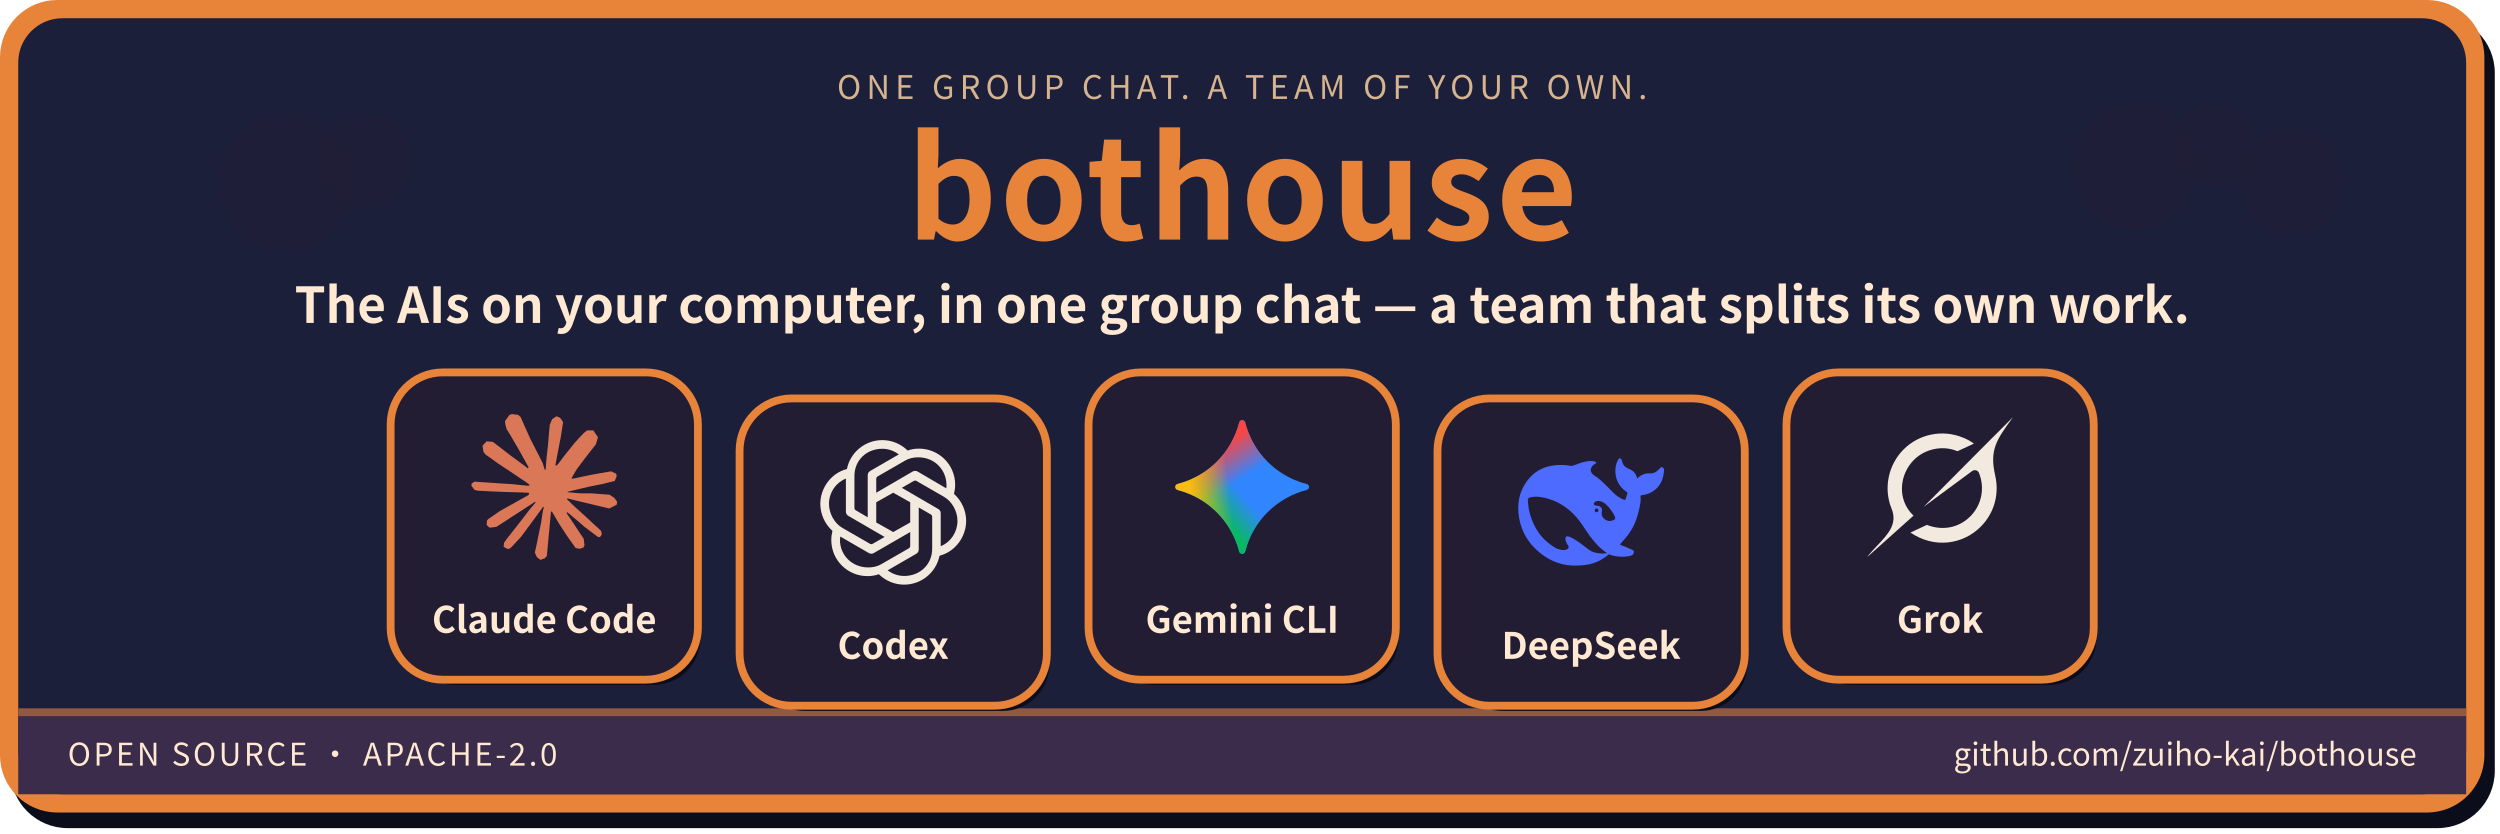
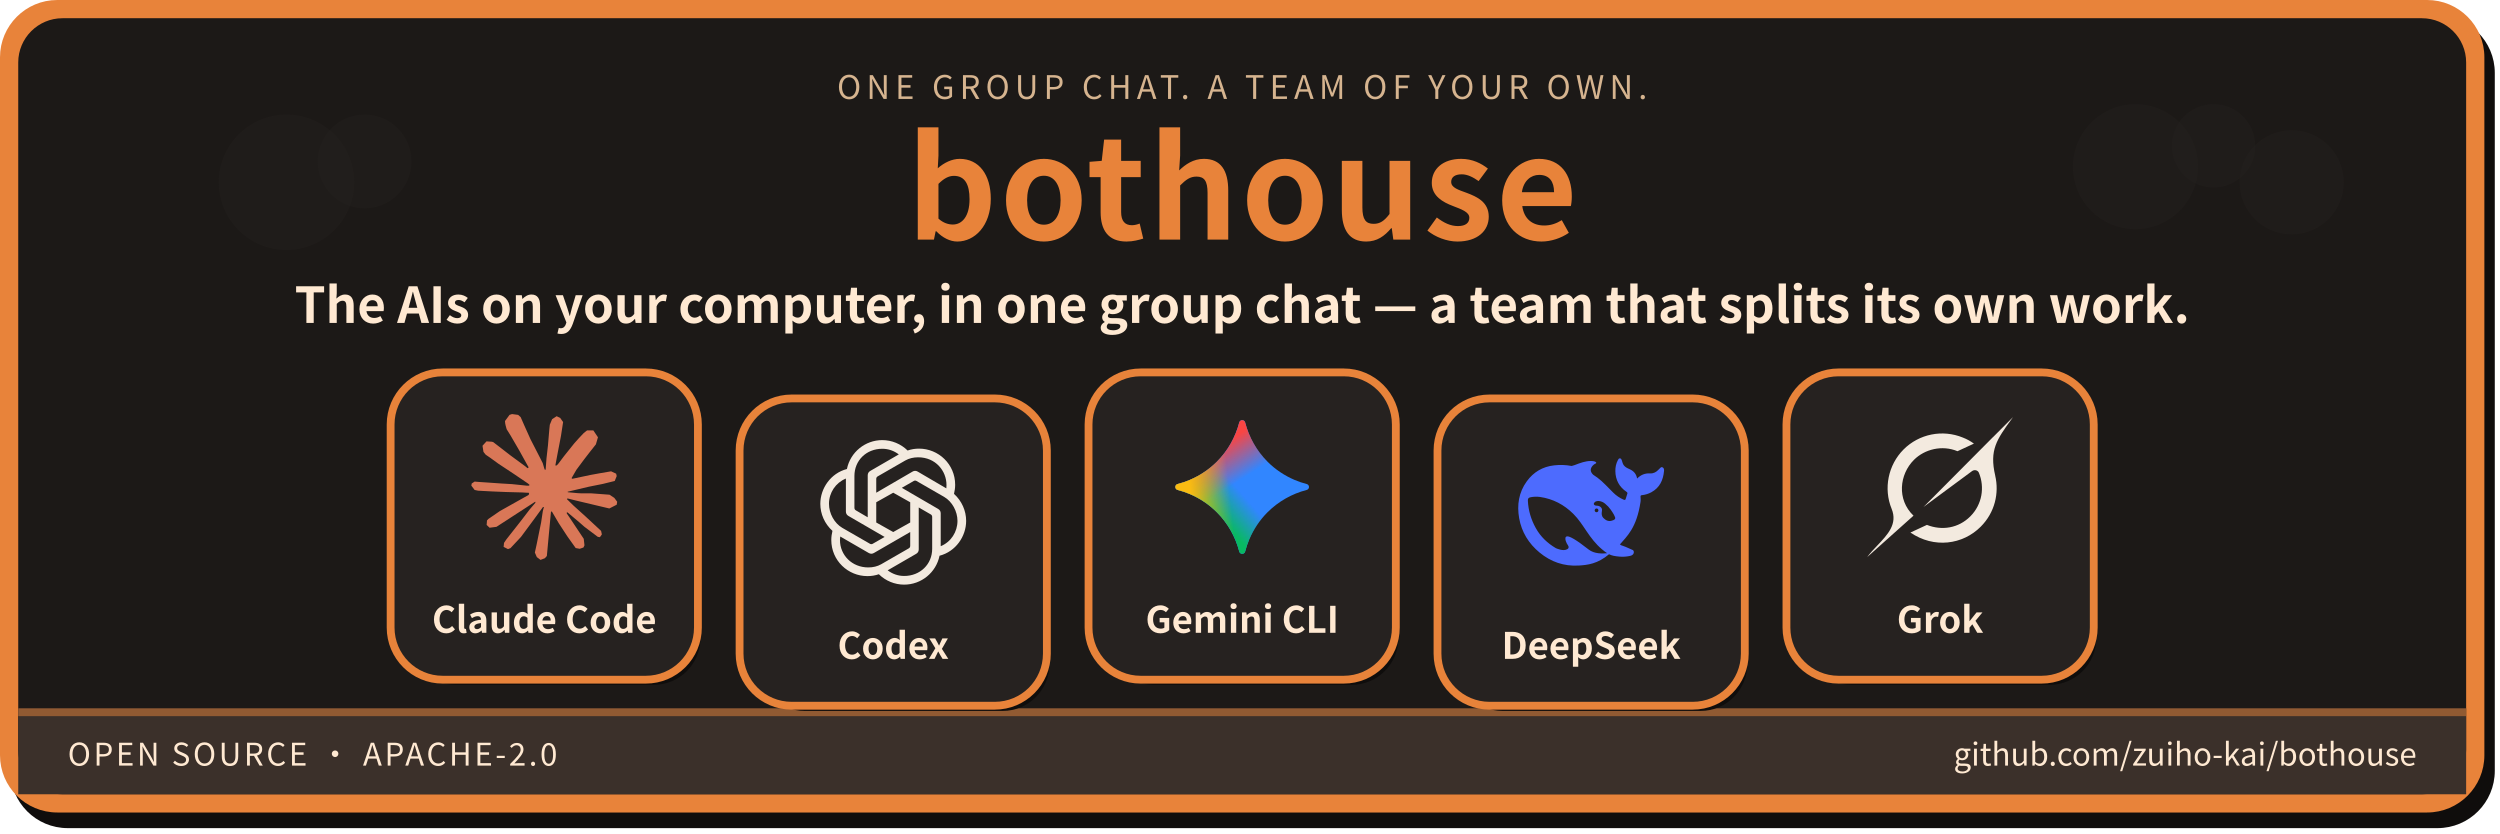
<svg xmlns="http://www.w3.org/2000/svg" width="960" height="320" viewBox="0 0 960 320" role="img" aria-label="bothouse" font-family="'PingFang SC','Hiragino Sans GB','Microsoft YaHei','Noto Sans CJK SC',-apple-system,'Segoe UI',sans-serif">
  <defs />
-   <rect x="4" y="6" width="954" height="312" rx="22" fill="#0b0d1a" />
+   <rect x="4" y="6" width="954" height="312" rx="22" fill="#0f0d0c" />
  <rect x="0" y="0" width="954" height="312" rx="22" fill="#e8833a" />
-   <rect x="7" y="7" width="940" height="298" rx="17" fill="#1b1f3a" />
-   <circle cx="110" cy="70" r="26" fill="#221d33" opacity="0.35" />
-   <circle cx="140" cy="62" r="18" fill="#221d33" opacity="0.35" />
-   <circle cx="820" cy="64" r="24" fill="#221d33" opacity="0.35" />
-   <circle cx="850" cy="56" r="16" fill="#221d33" opacity="0.35" />
-   <circle cx="880" cy="70" r="20" fill="#221d33" opacity="0.35" />
-   <rect x="7" y="272" width="940" height="33" fill="#3a2c4a" />
+   <rect x="7" y="7" width="940" height="298" rx="17" fill="#1c1917" />
+   <circle cx="110" cy="70" r="26" fill="#262220" opacity="0.35" />
+   <circle cx="140" cy="62" r="18" fill="#262220" opacity="0.35" />
+   <circle cx="820" cy="64" r="24" fill="#262220" opacity="0.35" />
+   <circle cx="850" cy="56" r="16" fill="#262220" opacity="0.35" />
+   <circle cx="880" cy="70" r="20" fill="#262220" opacity="0.35" />
+   <rect x="7" y="272" width="940" height="33" fill="#3b302a" />
  <rect x="7" y="272" width="940" height="3" fill="#e8833a" opacity="0.5" />
  <text x="477" y="38" font-size="12.5" letter-spacing="2" fill="#d6b48f" text-anchor="middle">ONE GROUP CHAT. A TEAM OF YOUR OWN.</text>
  <text x="477" y="92" font-size="54" font-weight="800" fill="#e8833a" text-anchor="middle" letter-spacing="1">bothouse</text>
  <text x="477" y="124" font-size="19" font-weight="600" fill="#ffe9d2" text-anchor="middle">The AIs on your computer, in one group chat — a team that splits its own work.</text>
-   <rect x="157.0" y="151" width="112" height="112" rx="18" fill="#0b0d1a" />
-   <rect x="150.0" y="143" width="118" height="118" rx="20" fill="#221d33" stroke="#e8833a" stroke-width="3" />
+   <rect x="157.0" y="151" width="112" height="112" rx="18" fill="#0f0d0c" />
+   <rect x="150.0" y="143" width="118" height="118" rx="20" fill="#262220" stroke="#e8833a" stroke-width="3" />
  <g transform="translate(181.0,159) scale(2.333333)">
    <path d="M4.709 15.955l4.72-2.647.08-.23-.08-.128H9.2l-.79-.048-2.698-.073-2.339-.097-2.266-.122-.571-.121L0 11.784l.055-.352.48-.321.686.06 1.52.103 2.278.158 1.652.097 2.449.255h.389l.055-.157-.134-.098-.103-.097-2.358-1.596-2.552-1.688-1.336-.972-.724-.491-.364-.462-.158-1.008.656-.722.881.06.225.061.893.686 1.908 1.476 2.491 1.833.365.304.145-.103.019-.073-.164-.274-1.355-2.446-1.446-2.49-.644-1.032-.17-.619a2.97 2.97 0 01-.104-.729L6.283.134 6.696 0l.996.134.42.364.62 1.414 1.002 2.229 1.555 3.03.456.898.243.832.091.255h.158V9.01l.128-1.706.237-2.095.23-2.695.08-.76.376-.91.747-.492.584.28.48.685-.067.444-.286 1.851-.559 2.903-.364 1.942h.212l.243-.242.985-1.306 1.652-2.064.73-.82.85-.904.547-.431h1.033l.76 1.129-.34 1.166-1.064 1.347-.881 1.142-1.264 1.7-.79 1.36.073.11.188-.02 2.856-.606 1.543-.28 1.841-.315.833.388.091.395-.328.807-1.969.486-2.309.462-3.439.813-.042.03.049.061 1.549.146.662.036h1.622l3.02.225.79.522.474.638-.079.485-1.215.62-1.64-.389-3.829-.91-1.312-.329h-.182v.11l1.093 1.068 2.006 1.81 2.509 2.33.127.578-.322.455-.34-.049-2.205-1.657-.851-.747-1.926-1.62h-.128v.17l.444.649 2.345 3.521.122 1.08-.17.353-.608.213-.668-.122-1.374-1.925-1.415-2.167-1.143-1.943-.14.08-.674 7.254-.316.37-.729.28-.607-.461-.322-.747.322-1.476.389-1.924.315-1.53.286-1.9.17-.632-.012-.042-.14.018-1.434 1.967-2.18 2.945-1.726 1.845-.414.164-.717-.37.067-.662.401-.589 2.388-3.036 1.44-1.882.93-1.086-.006-.158h-.055L4.132 18.56l-1.13.146-.487-.456.061-.746.231-.243 1.908-1.312-.006.006z" fill="#D97757" fill-rule="nonzero" />
  </g>
  <text x="209.0" y="243" font-size="14" font-weight="700" fill="#ffe9d2" text-anchor="middle">Claude Code</text>
-   <rect x="291.0" y="161" width="112" height="112" rx="18" fill="#0b0d1a" />
-   <rect x="284.0" y="153" width="118" height="118" rx="20" fill="#221d33" stroke="#e8833a" stroke-width="3" />
+   <rect x="291.0" y="161" width="112" height="112" rx="18" fill="#0f0d0c" />
+   <rect x="284.0" y="153" width="118" height="118" rx="20" fill="#262220" stroke="#e8833a" stroke-width="3" />
  <g transform="translate(315.0,169) scale(2.333333)" fill="#f3eadf" fill-rule="evenodd">
    <path d="M9.205 8.658v-2.26c0-.19.072-.333.238-.428l4.543-2.616c.619-.357 1.356-.523 2.117-.523 2.854 0 4.662 2.212 4.662 4.566 0 .167 0 .357-.024.547l-4.71-2.759a.797.797 0 00-.856 0l-5.97 3.473zm10.609 8.8V12.06c0-.333-.143-.57-.429-.737l-5.97-3.473 1.95-1.118a.433.433 0 01.476 0l4.543 2.617c1.309.76 2.189 2.378 2.189 3.948 0 1.808-1.07 3.473-2.76 4.163zM7.802 12.703l-1.95-1.142c-.167-.095-.239-.238-.239-.428V5.899c0-2.545 1.95-4.472 4.591-4.472 1 0 1.927.333 2.712.928L8.23 5.067c-.285.166-.428.404-.428.737v6.898zM12 15.128l-2.795-1.57v-3.33L12 8.658l2.795 1.57v3.33L12 15.128zm1.796 7.23c-1 0-1.927-.332-2.712-.927l4.686-2.712c.285-.166.428-.404.428-.737v-6.898l1.974 1.142c.167.095.238.238.238.428v5.233c0 2.545-1.974 4.472-4.614 4.472zm-5.637-5.303l-4.544-2.617c-1.308-.761-2.188-2.378-2.188-3.948A4.482 4.482 0 014.21 6.327v5.423c0 .333.143.571.428.738l5.947 3.449-1.95 1.118a.432.432 0 01-.476 0zm-.262 3.9c-2.688 0-4.662-2.021-4.662-4.519 0-.19.024-.38.047-.57l4.686 2.71c.286.167.571.167.856 0l5.97-3.448v2.26c0 .19-.07.333-.237.428l-4.543 2.616c-.619.357-1.356.523-2.117.523zm5.899 2.83a5.947 5.947 0 005.827-4.756C22.287 18.339 24 15.84 24 13.296c0-1.665-.713-3.282-1.998-4.448.119-.5.19-.999.19-1.498 0-3.401-2.759-5.947-5.946-5.947-.642 0-1.26.095-1.88.31A5.962 5.962 0 0010.205 0a5.947 5.947 0 00-5.827 4.757C1.713 5.447 0 7.945 0 10.49c0 1.666.713 3.283 1.998 4.448-.119.5-.19 1-.19 1.499 0 3.401 2.759 5.946 5.946 5.946.642 0 1.26-.095 1.88-.309a5.96 5.96 0 004.162 1.713z" />
  </g>
  <text x="343.0" y="253" font-size="14" font-weight="700" fill="#ffe9d2" text-anchor="middle">Codex</text>
-   <rect x="425.0" y="151" width="112" height="112" rx="18" fill="#0b0d1a" />
-   <rect x="418.0" y="143" width="118" height="118" rx="20" fill="#221d33" stroke="#e8833a" stroke-width="3" />
+   <rect x="425.0" y="151" width="112" height="112" rx="18" fill="#0f0d0c" />
+   <rect x="418.0" y="143" width="118" height="118" rx="20" fill="#262220" stroke="#e8833a" stroke-width="3" />
  <g transform="translate(449.0,159) scale(2.333333)">
    <path d="M20.616 10.835a14.147 14.147 0 01-4.45-3.001 14.111 14.111 0 01-3.678-6.452.503.503 0 00-.975 0 14.134 14.134 0 01-3.679 6.452 14.155 14.155 0 01-4.45 3.001c-.65.28-1.318.505-2.002.678a.502.502 0 000 .975c.684.172 1.35.397 2.002.677a14.147 14.147 0 014.45 3.001 14.112 14.112 0 013.679 6.453.502.502 0 00.975 0c.172-.685.397-1.351.677-2.003a14.145 14.145 0 013.001-4.45 14.113 14.113 0 016.453-3.678.503.503 0 000-.975 13.245 13.245 0 01-2.003-.678z" fill="#3186FF" />
    <path d="M20.616 10.835a14.147 14.147 0 01-4.45-3.001 14.111 14.111 0 01-3.678-6.452.503.503 0 00-.975 0 14.134 14.134 0 01-3.679 6.452 14.155 14.155 0 01-4.45 3.001c-.65.28-1.318.505-2.002.678a.502.502 0 000 .975c.684.172 1.35.397 2.002.677a14.147 14.147 0 014.45 3.001 14.112 14.112 0 013.679 6.453.502.502 0 00.975 0c.172-.685.397-1.351.677-2.003a14.145 14.145 0 013.001-4.45 14.113 14.113 0 016.453-3.678.503.503 0 000-.975 13.245 13.245 0 01-2.003-.678z" fill="url(#lobe-icons-gemini-0-_R_0_)" />
    <path d="M20.616 10.835a14.147 14.147 0 01-4.45-3.001 14.111 14.111 0 01-3.678-6.452.503.503 0 00-.975 0 14.134 14.134 0 01-3.679 6.452 14.155 14.155 0 01-4.45 3.001c-.65.28-1.318.505-2.002.678a.502.502 0 000 .975c.684.172 1.35.397 2.002.677a14.147 14.147 0 014.45 3.001 14.112 14.112 0 013.679 6.453.502.502 0 00.975 0c.172-.685.397-1.351.677-2.003a14.145 14.145 0 013.001-4.45 14.113 14.113 0 016.453-3.678.503.503 0 000-.975 13.245 13.245 0 01-2.003-.678z" fill="url(#lobe-icons-gemini-1-_R_0_)" />
    <path d="M20.616 10.835a14.147 14.147 0 01-4.45-3.001 14.111 14.111 0 01-3.678-6.452.503.503 0 00-.975 0 14.134 14.134 0 01-3.679 6.452 14.155 14.155 0 01-4.45 3.001c-.65.28-1.318.505-2.002.678a.502.502 0 000 .975c.684.172 1.35.397 2.002.677a14.147 14.147 0 014.45 3.001 14.112 14.112 0 013.679 6.453.502.502 0 00.975 0c.172-.685.397-1.351.677-2.003a14.145 14.145 0 013.001-4.45 14.113 14.113 0 016.453-3.678.503.503 0 000-.975 13.245 13.245 0 01-2.003-.678z" fill="url(#lobe-icons-gemini-2-_R_0_)" />
    <defs>
      <linearGradient gradientUnits="userSpaceOnUse" id="lobe-icons-gemini-0-_R_0_" x1="7" x2="11" y1="15.5" y2="12">
        <stop stop-color="#08B962" />
        <stop offset="1" stop-color="#08B962" stop-opacity="0" />
      </linearGradient>
      <linearGradient gradientUnits="userSpaceOnUse" id="lobe-icons-gemini-1-_R_0_" x1="8" x2="11.5" y1="5.5" y2="11">
        <stop stop-color="#F94543" />
        <stop offset="1" stop-color="#F94543" stop-opacity="0" />
      </linearGradient>
      <linearGradient gradientUnits="userSpaceOnUse" id="lobe-icons-gemini-2-_R_0_" x1="3.5" x2="17.5" y1="13.5" y2="12">
        <stop stop-color="#FABC12" />
        <stop offset=".46" stop-color="#FABC12" stop-opacity="0" />
      </linearGradient>
    </defs>
  </g>
  <text x="477.0" y="243" font-size="14" font-weight="700" fill="#ffe9d2" text-anchor="middle">Gemini CLI</text>
-   <rect x="559.0" y="161" width="112" height="112" rx="18" fill="#0b0d1a" />
-   <rect x="552.0" y="153" width="118" height="118" rx="20" fill="#221d33" stroke="#e8833a" stroke-width="3" />
+   <rect x="559.0" y="161" width="112" height="112" rx="18" fill="#0f0d0c" />
+   <rect x="552.0" y="153" width="118" height="118" rx="20" fill="#262220" stroke="#e8833a" stroke-width="3" />
  <g transform="translate(583.0,169) scale(2.333333)">
    <path d="M23.748 4.482c-.254-.124-.364.113-.512.234-.051.039-.094.09-.137.136-.372.397-.806.657-1.373.626-.829-.046-1.537.214-2.163.848-.133-.782-.575-1.248-1.247-1.548-.352-.156-.708-.311-.955-.65-.172-.241-.219-.51-.305-.774-.055-.16-.11-.323-.293-.35-.2-.031-.278.136-.356.276-.313.572-.434 1.202-.422 1.84.027 1.436.633 2.58 1.838 3.393.137.093.172.187.129.323-.082.28-.18.552-.266.833-.055.179-.137.217-.329.14a5.526 5.526 0 01-1.736-1.18c-.857-.828-1.631-1.742-2.597-2.458a11.365 11.365 0 00-.689-.471c-.985-.957.13-1.743.388-1.836.27-.098.093-.432-.779-.428-.872.004-1.67.295-2.687.684a3.055 3.055 0 01-.465.137 9.597 9.597 0 00-2.883-.102c-1.885.21-3.39 1.102-4.497 2.623C.082 8.606-.231 10.684.152 12.85c.403 2.284 1.569 4.175 3.36 5.653 1.858 1.533 3.997 2.284 6.438 2.14 1.482-.085 3.133-.284 4.994-1.86.47.234.962.327 1.78.397.63.059 1.236-.03 1.705-.128.735-.156.684-.837.419-.961-2.155-1.004-1.682-.595-2.113-.926 1.096-1.296 2.746-2.642 3.392-7.003.05-.347.007-.565 0-.845-.004-.17.035-.237.23-.256a4.173 4.173 0 001.545-.475c1.396-.763 1.96-2.015 2.093-3.517.02-.23-.004-.467-.247-.588zM11.581 18c-2.089-1.642-3.102-2.183-3.52-2.16-.392.024-.321.471-.235.763.09.288.207.486.371.739.114.167.192.416-.113.603-.673.416-1.842-.14-1.897-.167-1.361-.802-2.5-1.86-3.301-3.307-.774-1.393-1.224-2.887-1.298-4.482-.02-.386.093-.522.477-.592a4.696 4.696 0 011.529-.039c2.132.312 3.946 1.265 5.468 2.774.868.86 1.525 1.887 2.202 2.891.72 1.066 1.494 2.082 2.48 2.914.348.292.625.514.891.677-.802.09-2.14.11-3.054-.614zm1-6.44a.306.306 0 01.415-.287.302.302 0 01.2.288.306.306 0 01-.31.307.303.303 0 01-.304-.308zm3.11 1.596c-.2.081-.399.151-.59.16a1.245 1.245 0 01-.798-.254c-.274-.23-.47-.358-.552-.758a1.73 1.73 0 01.016-.588c.07-.327-.008-.537-.239-.727-.187-.156-.426-.199-.688-.199a.559.559 0 01-.254-.078c-.11-.054-.2-.19-.114-.358.028-.054.16-.186.192-.21.356-.202.767-.136 1.146.016.352.144.618.408 1.001.782.391.451.462.576.685.914.176.265.336.537.445.848.067.195-.019.354-.25.452z" fill="#4D6BFE" />
  </g>
  <text x="611.0" y="253" font-size="14" font-weight="700" fill="#ffe9d2" text-anchor="middle">DeepSeek</text>
-   <rect x="693.0" y="151" width="112" height="112" rx="18" fill="#0b0d1a" />
-   <rect x="686.0" y="143" width="118" height="118" rx="20" fill="#221d33" stroke="#e8833a" stroke-width="3" />
+   <rect x="693.0" y="151" width="112" height="112" rx="18" fill="#0f0d0c" />
+   <rect x="686.0" y="143" width="118" height="118" rx="20" fill="#262220" stroke="#e8833a" stroke-width="3" />
  <g transform="translate(717.0,159) scale(2.333333)" fill="#f3eadf" fill-rule="evenodd">
    <path d="M9.27 15.29l7.978-5.897c.391-.29.95-.177 1.137.272.98 2.369.542 5.215-1.41 7.169-1.951 1.954-4.667 2.382-7.149 1.406l-2.711 1.257c3.889 2.661 8.611 2.003 11.562-.953 2.341-2.344 3.066-5.539 2.388-8.42l.006.007c-.983-4.232.242-5.924 2.75-9.383.06-.082.12-.164.179-.248l-3.301 3.305v-.01L9.267 15.292M7.623 16.723c-2.792-2.67-2.31-6.801.071-9.184 1.761-1.763 4.647-2.483 7.166-1.425l2.705-1.25a7.808 7.808 0 00-1.829-1A8.975 8.975 0 005.984 5.83c-2.533 2.536-3.33 6.436-1.962 9.764 1.022 2.487-.653 4.246-2.34 6.022-.599.63-1.199 1.259-1.682 1.925l7.62-6.815" />
  </g>
  <text x="745.0" y="243" font-size="14" font-weight="700" fill="#ffe9d2" text-anchor="middle">Grok</text>
  <text x="26" y="294" font-size="12" letter-spacing="1" fill="#ffe9d2">OPEN SOURCE · APACHE-2.0</text>
  <text x="928" y="294" font-size="12" fill="#ffe9d2" text-anchor="end">github.com/zuiho-kai/bothouse</text>
</svg>
